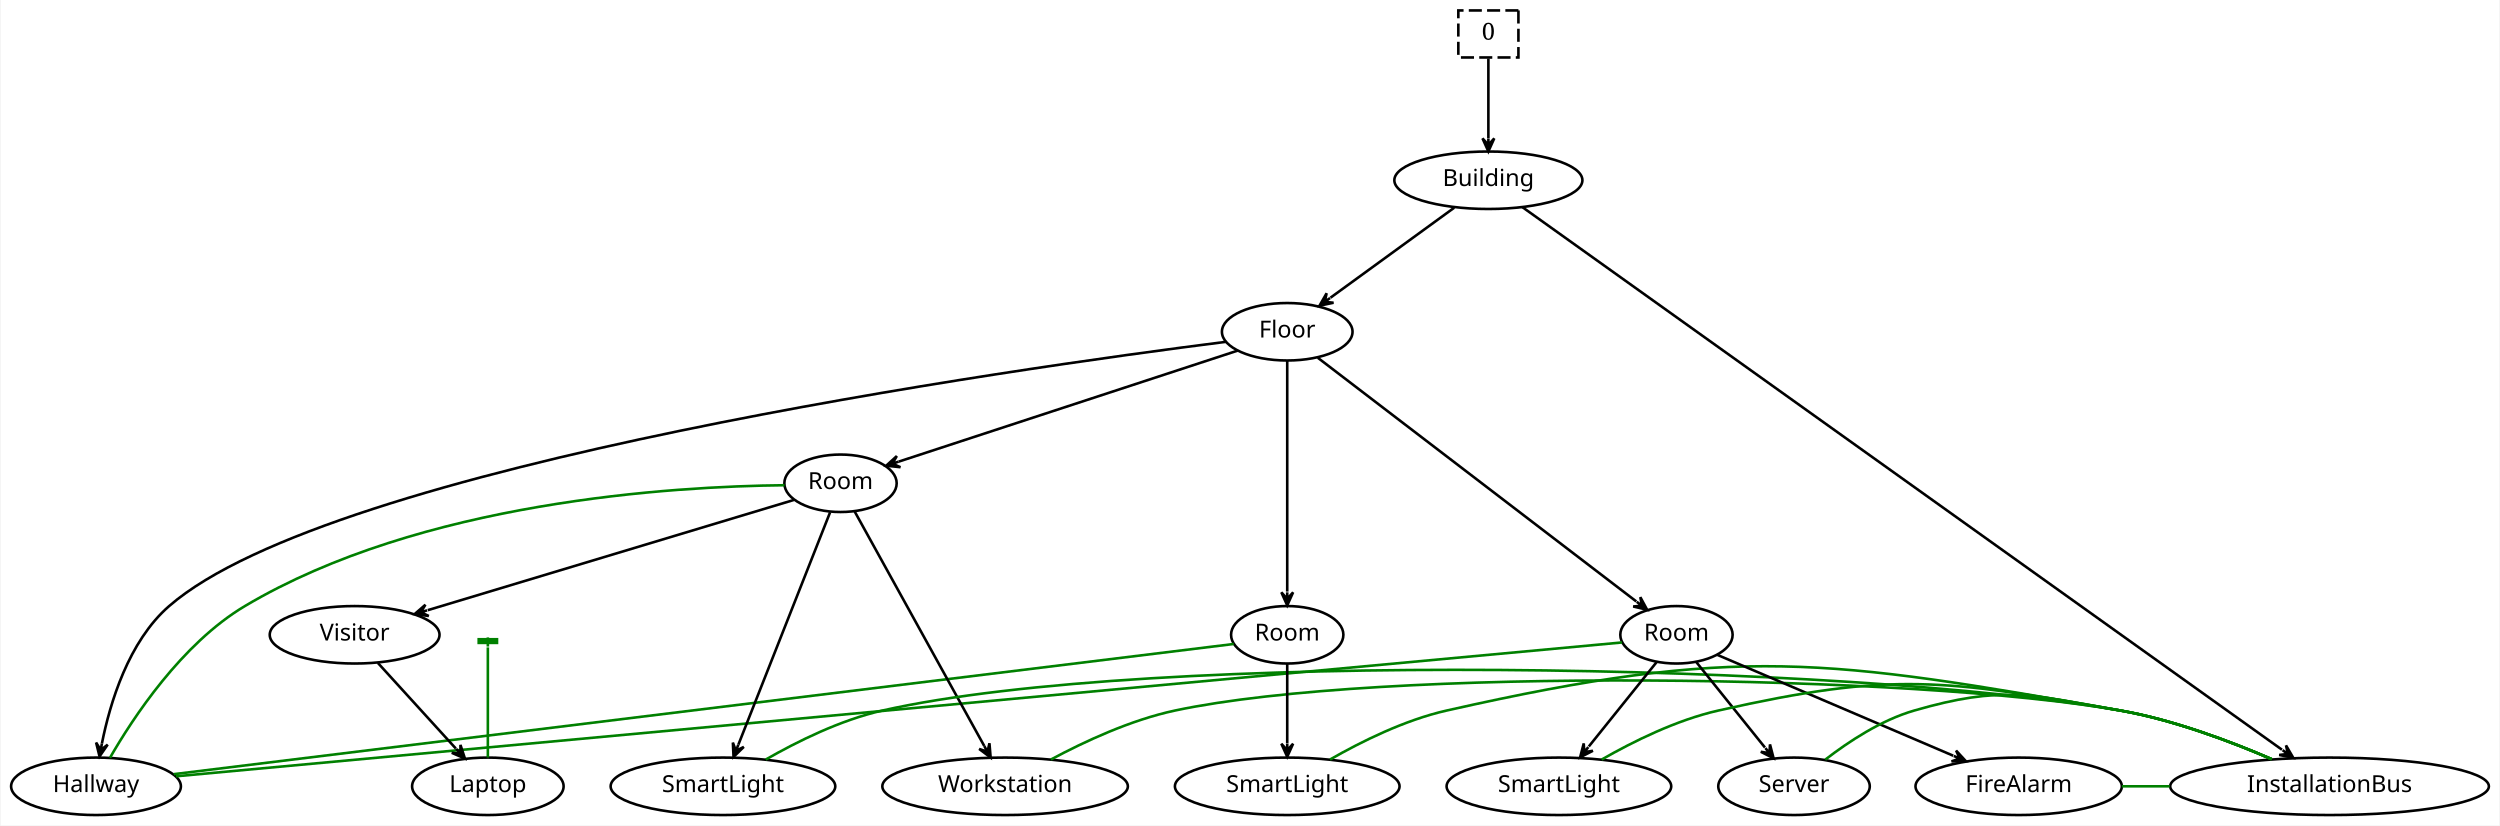
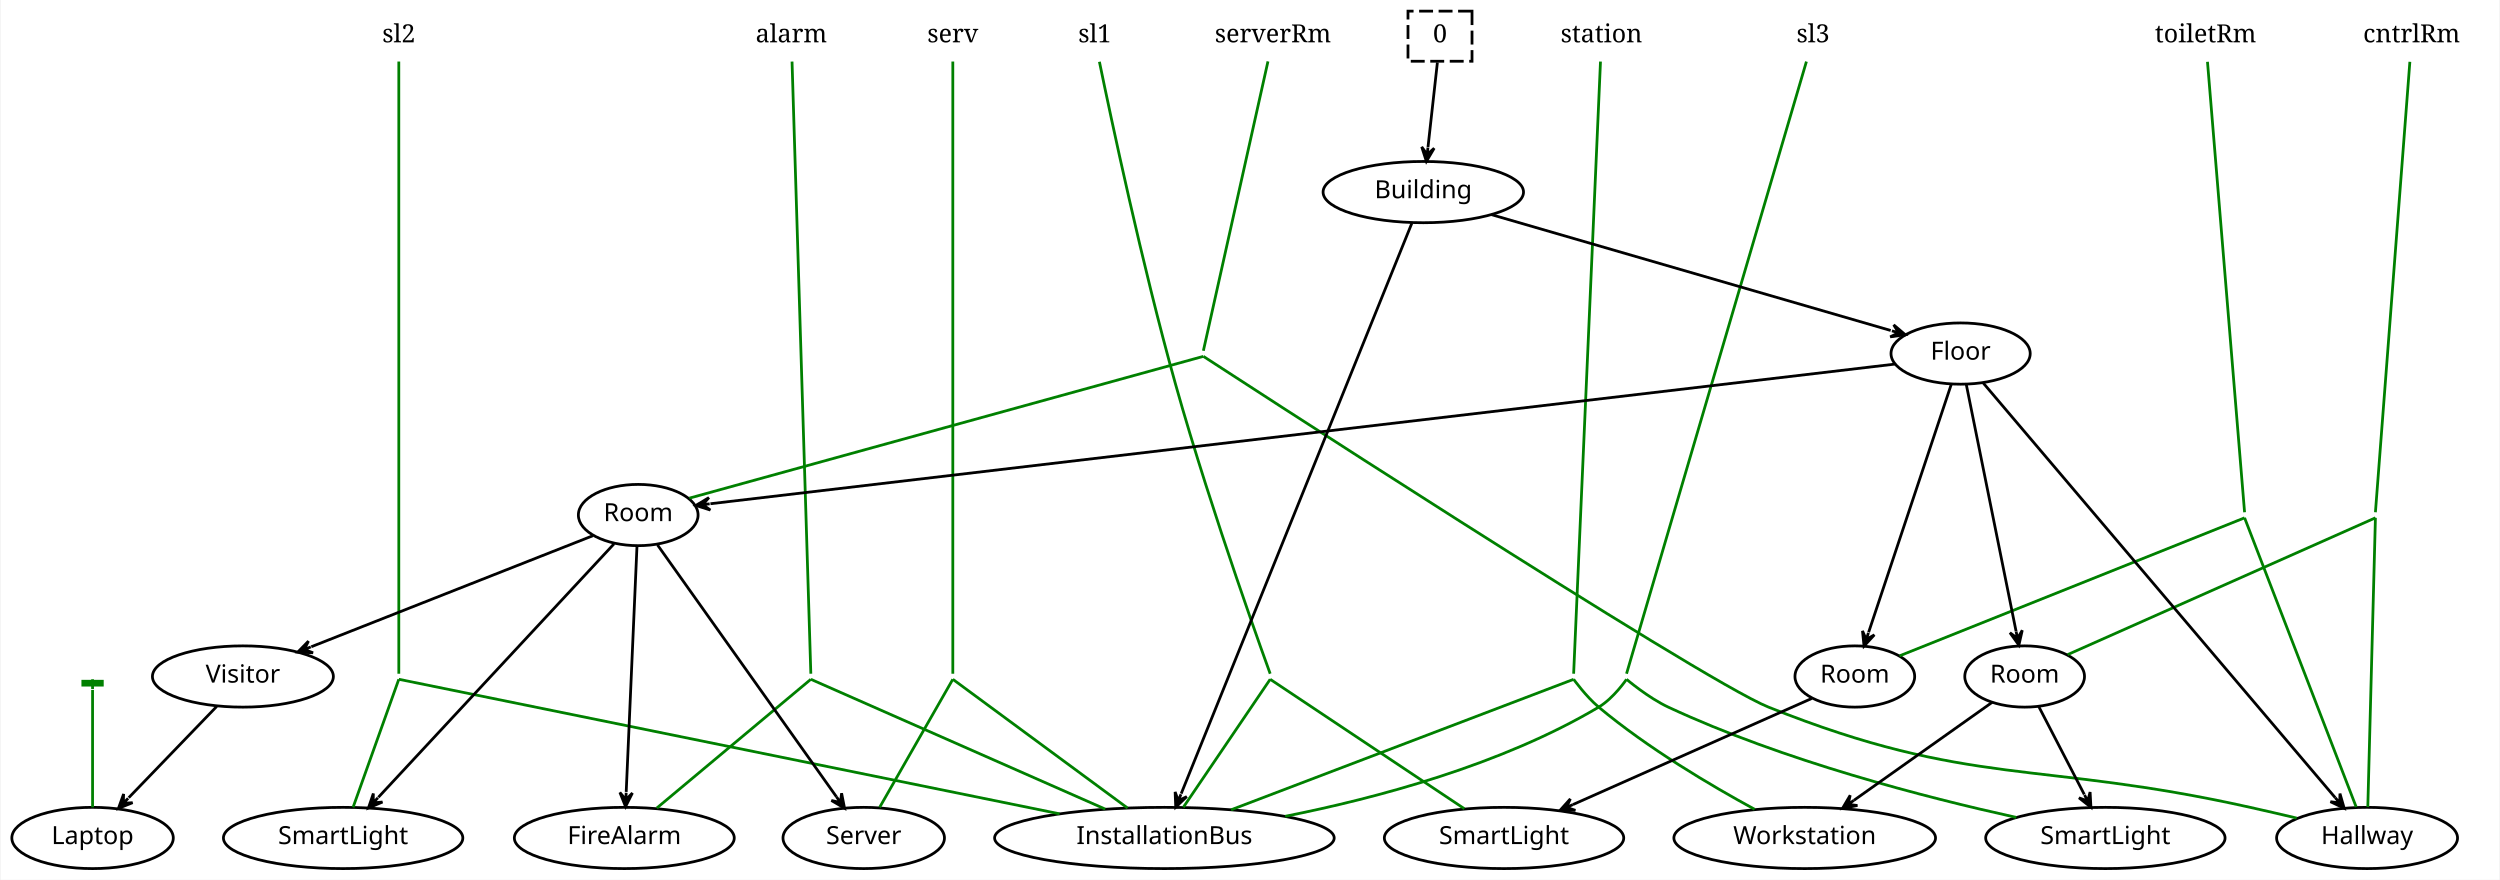
- <svg xmlns="http://www.w3.org/2000/svg" width="957pt" height="316pt" viewBox="0.00 0.00 956.50 316.00">
+ <svg xmlns="http://www.w3.org/2000/svg" width="898pt" height="316pt" viewBox="0.00 0.00 897.50 316.00">
  <g id="graph0" class="graph" transform="scale(1 1) rotate(0) translate(4 312)">
-     <polygon fill="white" stroke="none" points="-4,4 -4,-312 952.5,-312 952.5,4 -4,4" />
+     <polygon fill="white" stroke="none" points="-4,4 -4,-312 893.5,-312 893.5,4 -4,4" />
    <g id="node1" class="node">
-       <polygon fill="none" stroke="black" stroke-dasharray="5,2" points="577,-308 554,-308 554,-290 577,-290 577,-308" />
-       <text text-anchor="middle" x="565.5" y="-296.8" font-family="serif" font-size="9.00">0</text>
+       <polygon fill="none" stroke="black" stroke-dasharray="5,2" points="524.5,-308 501.5,-308 501.5,-290 524.5,-290 524.5,-308" />
+       <text text-anchor="middle" x="513" y="-296.8" font-family="serif" font-size="9.00">0</text>
    </g>
    <g id="v0_Building" class="node">
-       <ellipse fill="none" stroke="black" cx="565.5" cy="-243" rx="36" ry="11" />
-       <text text-anchor="middle" x="565.5" y="-240.8" font-family="sans-serif" font-size="9.00">Building</text>
+       <ellipse fill="none" stroke="black" cx="507" cy="-243" rx="36" ry="11" />
+       <text text-anchor="middle" x="507" y="-240.8" font-family="sans-serif" font-size="9.00">Building</text>
    </g>
    <g id="edge1" class="edge">
-       <path fill="none" stroke="black" d="M565.5,-289.562C565.5,-281.453 565.5,-269.014 565.5,-259.181" />
-       <polygon fill="black" stroke="black" points="565.5,-254.03 567.75,-259.03 565.5,-256.53 565.5,-259.03 565.5,-259.03 565.5,-259.03 565.5,-256.53 563.25,-259.03 565.5,-254.03 565.5,-254.03" />
-     </g>
-     <g id="node2" class="node" />
+       <path fill="none" stroke="black" d="M512.062,-289.562C511.161,-281.453 509.779,-269.014 508.687,-259.181" />
+       <polygon fill="black" stroke="black" points="508.114,-254.03 510.903,-258.751 508.391,-256.515 508.667,-259 508.667,-259 508.667,-259 508.391,-256.515 506.43,-259.248 508.114,-254.03 508.114,-254.03" />
+     </g>
+     <g id="node2" class="node">
+       <text text-anchor="middle" x="280" y="-296.8" font-family="serif" font-size="9.00">alarm</text>
+     </g>
+     <g id="node12" class="node" />
+     <g id="edge17" class="edge">
+       <path fill="none" stroke="green" d="M280.249,-289.885C281.496,-249.27 287,-70 287,-70" />
+     </g>
+     <g id="node3" class="node">
+       <text text-anchor="middle" x="862" y="-296.8" font-family="serif" font-size="9.00">cntrlRm</text>
+     </g>
+     <g id="node13" class="node" />
+     <g id="edge20" class="edge">
+       <path fill="none" stroke="green" d="M861.373,-289.801C858.776,-255.842 849,-128 849,-128" />
+     </g>
+     <g id="node4" class="node">
+       <text text-anchor="middle" x="338" y="-296.8" font-family="serif" font-size="9.00">serv</text>
+     </g>
+     <g id="node14" class="node" />
+     <g id="edge23" class="edge">
+       <path fill="none" stroke="green" d="M338,-289.885C338,-249.27 338,-70 338,-70" />
+     </g>
+     <g id="node5" class="node">
+       <text text-anchor="middle" x="453" y="-296.8" font-family="serif" font-size="9.00">serverRm</text>
+     </g>
+     <g id="node15" class="node" />
+     <g id="edge26" class="edge">
+       <path fill="none" stroke="green" d="M451.202,-289.945C445.47,-264.265 428,-186 428,-186" />
+     </g>
+     <g id="node6" class="node">
+       <text text-anchor="middle" x="389" y="-296.8" font-family="serif" font-size="9.00">sl1</text>
+     </g>
+     <g id="node16" class="node" />
+     <g id="edge29" class="edge">
+       <path fill="none" stroke="green" d="M390.659,-289.814C394.757,-269.867 405.905,-217.22 418,-174 431.105,-127.169 452,-70 452,-70" />
+     </g>
+     <g id="node7" class="node">
+       <text text-anchor="middle" x="139" y="-296.8" font-family="serif" font-size="9.00">sl2</text>
+     </g>
+     <g id="node17" class="node" />
+     <g id="edge32" class="edge">
+       <path fill="none" stroke="green" d="M139,-289.885C139,-249.27 139,-70 139,-70" />
+     </g>
+     <g id="node8" class="node">
+       <text text-anchor="middle" x="647" y="-296.8" font-family="serif" font-size="9.00">sl3</text>
+     </g>
+     <g id="node18" class="node" />
+     <g id="edge35" class="edge">
+       <path fill="none" stroke="green" d="M644.615,-289.885C632.68,-249.27 580,-70 580,-70" />
+     </g>
+     <g id="node9" class="node">
+       <text text-anchor="middle" x="571" y="-296.8" font-family="serif" font-size="9.00">station</text>
+     </g>
+     <g id="node19" class="node" />
+     <g id="edge38" class="edge">
+       <path fill="none" stroke="green" d="M570.644,-289.885C568.863,-249.27 561,-70 561,-70" />
+     </g>
+     <g id="node10" class="node">
+       <text text-anchor="middle" x="788" y="-296.8" font-family="serif" font-size="9.00">toiletRm</text>
+     </g>
+     <g id="node20" class="node" />
+     <g id="edge41" class="edge">
+       <path fill="none" stroke="green" d="M788.675,-289.801C791.472,-255.842 802,-128 802,-128" />
+     </g>
+     <g id="node11" class="node" />
    <g id="v5_Laptop" class="node">
-       <ellipse fill="none" stroke="black" cx="182.5" cy="-11" rx="29" ry="11" />
-       <text text-anchor="middle" x="182.5" y="-8.8" font-family="sans-serif" font-size="9.00">Laptop</text>
+       <ellipse fill="none" stroke="black" cx="29" cy="-11" rx="29" ry="11" />
+       <text text-anchor="middle" x="29" y="-8.8" font-family="sans-serif" font-size="9.00">Laptop</text>
+     </g>
+     <g id="edge16" class="edge">
+       <path fill="none" stroke="green" d="M29,-64.167C29,-55.586 29,-34.596 29,-22.012" />
+       <polygon fill="green" stroke="green" points="32.5,-67.3 25.5,-67.3 25.5,-65.9 32.5,-65.9 32.5,-67.3" />
+       <polyline fill="none" stroke="green" points="29,-68 29,-64.5 " />
+     </g>
+     <g id="v8_FireAlarm" class="node">
+       <ellipse fill="none" stroke="black" cx="220" cy="-11" rx="39.5" ry="11" />
+       <text text-anchor="middle" x="220" y="-8.8" font-family="sans-serif" font-size="9.00">FireAlarm</text>
+     </g>
+     <g id="edge18" class="edge">
+       <path fill="none" stroke="green" d="M287,-68C287,-68 250.866,-37.799 231.671,-21.755" />
+     </g>
+     <g id="v14_InstallationBus" class="node">
+       <ellipse fill="none" stroke="black" cx="414" cy="-11" rx="61" ry="11" />
+       <text text-anchor="middle" x="414" y="-8.8" font-family="sans-serif" font-size="9.00">InstallationBus</text>
    </g>
    <g id="edge19" class="edge">
-       <path fill="none" stroke="green" d="M182.5,-64.167C182.5,-55.586 182.5,-34.596 182.5,-22.012" />
-       <polygon fill="green" stroke="green" points="186,-67.3 179,-67.3 179,-65.9 186,-65.9 186,-67.3" />
-       <polyline fill="none" stroke="green" points="182.5,-68 182.5,-64.5 " />
+       <path fill="none" stroke="green" d="M287,-68C287,-68 356.589,-37.315 392.743,-21.373" />
+     </g>
+     <g id="v2_Hallway" class="node">
+       <ellipse fill="none" stroke="black" cx="846" cy="-11" rx="32.5" ry="11" />
+       <text text-anchor="middle" x="846" y="-8.8" font-family="sans-serif" font-size="9.00">Hallway</text>
+     </g>
+     <g id="edge21" class="edge">
+       <path fill="none" stroke="green" d="M849,-126C849,-126 847,-50.017 846.266,-22.117" />
+     </g>
+     <g id="v11_Room" class="node">
+       <ellipse fill="none" stroke="black" cx="723" cy="-69" rx="21.5" ry="11" />
+       <text text-anchor="middle" x="723" y="-66.8" font-family="sans-serif" font-size="9.00">Room</text>
+     </g>
+     <g id="edge22" class="edge">
+       <path fill="none" stroke="green" d="M849,-126C849,-126 772.096,-91.82 738.45,-76.867" />
+     </g>
+     <g id="v7_Server" class="node">
+       <ellipse fill="none" stroke="black" cx="306" cy="-11" rx="29" ry="11" />
+       <text text-anchor="middle" x="306" y="-8.8" font-family="sans-serif" font-size="9.00">Server</text>
+     </g>
+     <g id="edge24" class="edge">
+       <path fill="none" stroke="green" d="M338,-68C338,-68 320.925,-38.119 311.721,-22.012" />
+     </g>
+     <g id="edge25" class="edge">
+       <path fill="none" stroke="green" d="M338,-68C338,-68 378.987,-37.799 400.762,-21.755" />
+     </g>
+     <g id="edge27" class="edge">
+       <path fill="none" stroke="green" d="M428,-184C428,-184 606.35,-67.855 631,-58 703.924,-28.845 727.348,-39.097 804,-22 809.414,-20.793 815.207,-19.448 820.708,-18.145" />
+     </g>
+     <g id="v3_Room" class="node">
+       <ellipse fill="none" stroke="black" cx="225" cy="-127" rx="21.5" ry="11" />
+       <text text-anchor="middle" x="225" y="-124.8" font-family="sans-serif" font-size="9.00">Room</text>
+     </g>
+     <g id="edge28" class="edge">
+       <path fill="none" stroke="green" d="M428,-184C428,-184 293.343,-146.853 243.373,-133.068" />
+     </g>
+     <g id="v10_SmartLight" class="node">
+       <ellipse fill="none" stroke="black" cx="536" cy="-11" rx="43" ry="11" />
+       <text text-anchor="middle" x="536" y="-8.8" font-family="sans-serif" font-size="9.00">SmartLight</text>
+     </g>
+     <g id="edge30" class="edge">
+       <path fill="none" stroke="green" d="M452,-68C452,-68 497.785,-37.477 521.751,-21.5" />
+     </g>
+     <g id="edge31" class="edge">
+       <path fill="none" stroke="green" d="M452,-68C452,-68 431.724,-38.119 420.794,-22.012" />
+     </g>
+     <g id="v6_SmartLight" class="node">
+       <ellipse fill="none" stroke="black" cx="119" cy="-11" rx="43" ry="11" />
+       <text text-anchor="middle" x="119" y="-8.8" font-family="sans-serif" font-size="9.00">SmartLight</text>
+     </g>
+     <g id="edge33" class="edge">
+       <path fill="none" stroke="green" d="M139,-68C139,-68 128.328,-38.119 122.576,-22.012" />
+     </g>
+     <g id="edge34" class="edge">
+       <path fill="none" stroke="green" d="M139,-68C139,-68 301.023,-35.006 376.339,-19.669" />
+     </g>
+     <g id="v12_SmartLight" class="node">
+       <ellipse fill="none" stroke="black" cx="752" cy="-11" rx="43" ry="11" />
+       <text text-anchor="middle" x="752" y="-8.8" font-family="sans-serif" font-size="9.00">SmartLight</text>
+     </g>
+     <g id="edge36" class="edge">
+       <path fill="none" stroke="green" d="M580,-68C580,-68 587.739,-61.387 595,-58 636.312,-38.727 687.535,-25.539 720.002,-18.382" />
+     </g>
+     <g id="edge37" class="edge">
+       <path fill="none" stroke="green" d="M580,-68C580,-68 575.404,-61.21 570,-58 535.044,-37.232 490.054,-25.274 457.379,-18.785" />
+     </g>
+     <g id="v13_Workstation" class="node">
+       <ellipse fill="none" stroke="black" cx="644" cy="-11" rx="47" ry="11" />
+       <text text-anchor="middle" x="644" y="-8.8" font-family="sans-serif" font-size="9.00">Workstation</text>
+     </g>
+     <g id="edge39" class="edge">
+       <path fill="none" stroke="green" d="M561,-68C561,-68 565.415,-61.839 570,-58 587.629,-43.239 610.412,-29.79 626.013,-21.299" />
+     </g>
+     <g id="edge40" class="edge">
+       <path fill="none" stroke="green" d="M561,-68C561,-68 479.599,-36.99 437.945,-21.122" />
+     </g>
+     <g id="edge42" class="edge">
+       <path fill="none" stroke="green" d="M802,-126C802,-126 831.327,-50.017 842.095,-22.117" />
+     </g>
+     <g id="v9_Room" class="node">
+       <ellipse fill="none" stroke="black" cx="662" cy="-69" rx="21.5" ry="11" />
+       <text text-anchor="middle" x="662" y="-66.8" font-family="sans-serif" font-size="9.00">Room</text>
+     </g>
+     <g id="edge43" class="edge">
+       <path fill="none" stroke="green" d="M802,-126C802,-126 714.833,-91.133 678.06,-76.424" />
    </g>
    <g id="v1_Floor" class="node">
-       <ellipse fill="none" stroke="black" cx="488.5" cy="-185" rx="25" ry="11" />
-       <text text-anchor="middle" x="488.5" y="-182.8" font-family="sans-serif" font-size="9.00">Floor</text>
+       <ellipse fill="none" stroke="black" cx="700" cy="-185" rx="25" ry="11" />
+       <text text-anchor="middle" x="700" y="-182.8" font-family="sans-serif" font-size="9.00">Floor</text>
    </g>
    <g id="edge2" class="edge">
-       <path fill="none" stroke="black" d="M552.438,-232.5C539.373,-222.998 519.233,-208.351 505.055,-198.04" />
-       <polygon fill="black" stroke="black" points="500.861,-194.99 506.228,-196.111 502.883,-196.46 504.904,-197.93 504.904,-197.93 504.904,-197.93 502.883,-196.46 503.581,-199.75 500.861,-194.99 500.861,-194.99" />
-     </g>
-     <g id="v14_InstallationBus" class="node">
-       <ellipse fill="none" stroke="black" cx="887.5" cy="-11" rx="61" ry="11" />
-       <text text-anchor="middle" x="887.5" y="-8.8" font-family="sans-serif" font-size="9.00">InstallationBus</text>
+       <path fill="none" stroke="black" d="M531.444,-234.908C568.278,-224.22 637.654,-204.09 674.882,-193.288" />
+       <polygon fill="black" stroke="black" points="680.133,-191.764 675.958,-195.319 677.732,-192.461 675.331,-193.158 675.331,-193.158 675.331,-193.158 677.732,-192.461 674.704,-190.997 680.133,-191.764 680.133,-191.764" />
    </g>
    <g id="edge3" class="edge">
-       <path fill="none" stroke="black" d="M578.522,-232.699C628.862,-196.741 810.832,-66.763 869.285,-25.01" />
-       <polygon fill="black" stroke="black" points="873.598,-21.93 870.837,-26.667 871.564,-23.383 869.529,-24.836 869.529,-24.836 869.529,-24.836 871.564,-23.383 868.221,-23.005 873.598,-21.93 873.598,-21.93" />
-     </g>
-     <g id="v2_Hallway" class="node">
-       <ellipse fill="none" stroke="black" cx="32.5" cy="-11" rx="32.5" ry="11" />
-       <text text-anchor="middle" x="32.5" y="-8.8" font-family="sans-serif" font-size="9.00">Hallway</text>
+       <path fill="none" stroke="black" d="M502.884,-231.82C488.088,-195.229 437.553,-70.25 420.036,-26.929" />
+       <polygon fill="black" stroke="black" points="418.069,-22.062 422.029,-25.854 419.006,-24.38 419.943,-26.697 419.943,-26.697 419.943,-26.697 419.006,-24.38 417.857,-27.541 418.069,-22.062 418.069,-22.062" />
    </g>
    <g id="edge4" class="edge">
-       <path fill="none" stroke="black" d="M464.982,-181.145C384.675,-170.973 122.821,-134.188 60.5,-80 44.919,-66.453 37.85,-42.885 34.756,-27.363" />
-       <polygon fill="black" stroke="black" points="33.853,-22.434 36.967,-26.947 34.303,-24.893 34.754,-27.352 34.754,-27.352 34.754,-27.352 34.303,-24.893 32.541,-27.758 33.853,-22.434 33.853,-22.434" />
-     </g>
-     <g id="v3_Room" class="node">
-       <ellipse fill="none" stroke="black" cx="317.5" cy="-127" rx="21.5" ry="11" />
-       <text text-anchor="middle" x="317.5" y="-124.8" font-family="sans-serif" font-size="9.00">Room</text>
+       <path fill="none" stroke="black" d="M708.058,-174.508C732.529,-145.678 806.049,-59.066 834.542,-25.498" />
+       <polygon fill="black" stroke="black" points="837.787,-21.675 836.267,-26.943 836.17,-23.581 834.552,-25.487 834.552,-25.487 834.552,-25.487 836.17,-23.581 832.836,-24.031 837.787,-21.675 837.787,-21.675" />
    </g>
    <g id="edge5" class="edge">
-       <path fill="none" stroke="black" d="M469.547,-177.793C437.72,-167.37 373.7,-146.405 339.776,-135.295" />
-       <polygon fill="black" stroke="black" points="334.996,-133.73 340.448,-133.148 337.372,-134.508 339.748,-135.286 339.748,-135.286 339.748,-135.286 337.372,-134.508 339.048,-137.424 334.996,-133.73 334.996,-133.73" />
-     </g>
-     <g id="v8_Room" class="node">
-       <ellipse fill="none" stroke="black" cx="488.5" cy="-69" rx="21.5" ry="11" />
-       <text text-anchor="middle" x="488.5" y="-66.8" font-family="sans-serif" font-size="9.00">Room</text>
+       <path fill="none" stroke="black" d="M676.445,-181.223C596.305,-171.775 334.566,-140.917 250.938,-131.058" />
+       <polygon fill="black" stroke="black" points="245.691,-130.439 250.92,-128.79 248.174,-130.732 250.657,-131.025 250.657,-131.025 250.657,-131.025 248.174,-130.732 250.393,-133.259 245.691,-130.439 245.691,-130.439" />
    </g>
    <g id="edge6" class="edge">
-       <path fill="none" stroke="black" d="M488.5,-173.883C488.5,-153.906 488.5,-109.276 488.5,-85.54" />
-       <polygon fill="black" stroke="black" points="488.5,-80.258 490.75,-85.258 488.5,-82.758 488.5,-85.258 488.5,-85.258 488.5,-85.258 488.5,-82.758 486.25,-85.258 488.5,-80.258 488.5,-80.258" />
-     </g>
-     <g id="v10_Room" class="node">
-       <ellipse fill="none" stroke="black" cx="637.5" cy="-69" rx="21.5" ry="11" />
-       <text text-anchor="middle" x="637.5" y="-66.8" font-family="sans-serif" font-size="9.00">Room</text>
+       <path fill="none" stroke="black" d="M696.628,-173.883C689.907,-153.72 674.815,-108.445 666.961,-84.884" />
+       <polygon fill="black" stroke="black" points="665.31,-79.931 669.026,-83.963 666.101,-82.303 666.892,-84.675 666.892,-84.675 666.892,-84.675 666.101,-82.303 664.757,-85.386 665.31,-79.931 665.31,-79.931" />
    </g>
    <g id="edge7" class="edge">
-       <path fill="none" stroke="black" d="M500.192,-175.055C526.87,-154.643 592.232,-104.634 622.126,-81.763" />
-       <polygon fill="black" stroke="black" points="626.27,-78.592 623.666,-83.417 624.285,-80.111 622.299,-81.63 622.299,-81.63 622.299,-81.63 624.285,-80.111 620.932,-79.843 626.27,-78.592 626.27,-78.592" />
-     </g>
-     <g id="edge16" class="edge">
-       <path fill="none" stroke="green" d="M37.849,-21.922C46.551,-37.039 65.265,-65.6 89.5,-80 157.021,-120.119 253.553,-125.829 296.037,-126.257" />
-     </g>
-     <g id="edge17" class="edge">
-       <path fill="none" stroke="green" d="M62.275,-15.656C148.209,-26.21 395.148,-56.536 468.021,-65.485" />
-     </g>
-     <g id="edge18" class="edge">
-       <path fill="none" stroke="green" d="M63.134,-14.835C170.279,-24.753 526.602,-57.735 616.675,-66.072" />
+       <path fill="none" stroke="black" d="M702.041,-173.883C706.089,-153.822 715.152,-108.899 719.925,-85.241" />
+       <polygon fill="black" stroke="black" points="720.93,-80.258 722.147,-85.604 720.436,-82.709 719.941,-85.159 719.941,-85.159 719.941,-85.159 720.436,-82.709 717.736,-84.714 720.93,-80.258 720.93,-80.258" />
    </g>
    <g id="v4_Visitor" class="node">
-       <ellipse fill="none" stroke="black" cx="131.5" cy="-69" rx="32.5" ry="11" />
-       <text text-anchor="middle" x="131.5" y="-66.8" font-family="sans-serif" font-size="9.00">Visitor</text>
+       <ellipse fill="none" stroke="black" cx="83" cy="-69" rx="32.5" ry="11" />
+       <text text-anchor="middle" x="83" y="-66.8" font-family="sans-serif" font-size="9.00">Visitor</text>
    </g>
    <g id="edge8" class="edge">
-       <path fill="none" stroke="black" d="M299.666,-120.63C267.207,-110.858 198.264,-90.101 159.489,-78.427" />
-       <polygon fill="black" stroke="black" points="154.454,-76.911 159.891,-76.198 156.848,-77.632 159.242,-78.353 159.242,-78.353 159.242,-78.353 156.848,-77.632 158.593,-80.507 154.454,-76.911 154.454,-76.911" />
-     </g>
-     <g id="v6_SmartLight" class="node">
-       <ellipse fill="none" stroke="black" cx="272.5" cy="-11" rx="43" ry="11" />
-       <text text-anchor="middle" x="272.5" y="-8.8" font-family="sans-serif" font-size="9.00">SmartLight</text>
+       <path fill="none" stroke="black" d="M208.711,-119.576C183.919,-109.799 136.546,-91.117 107.563,-79.687" />
+       <polygon fill="black" stroke="black" points="102.726,-77.779 108.203,-77.52 105.052,-78.696 107.377,-79.614 107.377,-79.614 107.377,-79.614 105.052,-78.696 106.552,-81.707 102.726,-77.779 102.726,-77.779" />
    </g>
    <g id="edge9" class="edge">
-       <path fill="none" stroke="black" d="M313.507,-115.883C305.554,-95.737 287.706,-50.521 278.399,-26.944" />
-       <polygon fill="black" stroke="black" points="276.549,-22.258 280.478,-26.083 277.467,-24.583 278.385,-26.909 278.385,-26.909 278.385,-26.909 277.467,-24.583 276.292,-27.735 276.549,-22.258 276.549,-22.258" />
-     </g>
-     <g id="v7_Workstation" class="node">
-       <ellipse fill="none" stroke="black" cx="380.5" cy="-11" rx="47" ry="11" />
-       <text text-anchor="middle" x="380.5" y="-8.8" font-family="sans-serif" font-size="9.00">Workstation</text>
+       <path fill="none" stroke="black" d="M216.326,-116.671C197.629,-96.563 153.465,-49.066 131.648,-25.602" />
+       <polygon fill="black" stroke="black" points="128.095,-21.781 133.147,-23.911 129.797,-23.612 131.5,-25.443 131.5,-25.443 131.5,-25.443 129.797,-23.612 129.852,-26.975 128.095,-21.781 128.095,-21.781" />
    </g>
    <g id="edge10" class="edge">
-       <path fill="none" stroke="black" d="M322.871,-116.28C333.974,-96.19 359.5,-49.999 372.531,-26.42" />
-       <polygon fill="black" stroke="black" points="374.963,-22.02 374.513,-27.485 373.753,-24.208 372.544,-26.396 372.544,-26.396 372.544,-26.396 373.753,-24.208 370.575,-25.308 374.963,-22.02 374.963,-22.02" />
+       <path fill="none" stroke="black" d="M231.906,-116.28C246.313,-96.005 279.607,-49.146 296.213,-25.774" />
+       <polygon fill="black" stroke="black" points="299.111,-21.695 298.05,-27.074 297.663,-23.733 296.215,-25.771 296.215,-25.771 296.215,-25.771 297.663,-23.733 294.381,-24.468 299.111,-21.695 299.111,-21.695" />
    </g>
    <g id="edge11" class="edge">
-       <path fill="none" stroke="black" d="M140.384,-58.245C148.647,-49.172 161.035,-35.57 170.238,-25.464" />
-       <polygon fill="black" stroke="black" points="173.718,-21.643 172.015,-26.854 172.035,-23.491 170.352,-25.339 170.352,-25.339 170.352,-25.339 172.035,-23.491 168.688,-23.824 173.718,-21.643 173.718,-21.643" />
-     </g>
-     <g id="edge20" class="edge">
-       <path fill="none" stroke="green" d="M288.859,-21.241C300.744,-28.053 317.486,-36.387 333.5,-40 436.251,-63.181 703.755,-58.224 807.5,-40 827.725,-36.447 849.572,-28.203 865.317,-21.409" />
-     </g>
-     <g id="edge21" class="edge">
-       <path fill="none" stroke="green" d="M398.021,-21.247C410.726,-28.061 428.58,-36.397 445.5,-40 524.18,-56.756 728.269,-53.918 807.5,-40 827.725,-36.447 849.572,-28.203 865.317,-21.409" />
-     </g>
-     <g id="v9_SmartLight" class="node">
-       <ellipse fill="none" stroke="black" cx="488.5" cy="-11" rx="43" ry="11" />
-       <text text-anchor="middle" x="488.5" y="-8.8" font-family="sans-serif" font-size="9.00">SmartLight</text>
+       <path fill="none" stroke="black" d="M224.556,-115.883C223.68,-95.906 221.723,-51.276 220.682,-27.54" />
+       <polygon fill="black" stroke="black" points="220.45,-22.258 222.917,-27.154 220.559,-24.756 220.669,-27.253 220.669,-27.253 220.669,-27.253 220.559,-24.756 218.421,-27.352 220.45,-22.258 220.45,-22.258" />
    </g>
    <g id="edge12" class="edge">
-       <path fill="none" stroke="black" d="M488.5,-57.988C488.5,-49.494 488.5,-37.17 488.5,-27.417" />
-       <polygon fill="black" stroke="black" points="488.5,-22.304 490.75,-27.304 488.5,-24.804 488.5,-27.304 488.5,-27.304 488.5,-27.304 488.5,-24.804 486.25,-27.304 488.5,-22.304 488.5,-22.304" />
-     </g>
-     <g id="edge22" class="edge">
-       <path fill="none" stroke="green" d="M504.859,-21.241C516.744,-28.053 533.486,-36.387 549.5,-40 661.355,-65.235 694.562,-59.838 807.5,-40 827.725,-36.447 849.572,-28.203 865.317,-21.409" />
-     </g>
-     <g id="v11_SmartLight" class="node">
-       <ellipse fill="none" stroke="black" cx="592.5" cy="-11" rx="43" ry="11" />
-       <text text-anchor="middle" x="592.5" y="-8.8" font-family="sans-serif" font-size="9.00">SmartLight</text>
+       <path fill="none" stroke="black" d="M73.594,-58.245C64.844,-49.172 51.728,-35.57 41.983,-25.464" />
+       <polygon fill="black" stroke="black" points="38.298,-21.643 43.389,-23.68 40.034,-23.442 41.769,-25.242 41.769,-25.242 41.769,-25.242 40.034,-23.442 40.149,-26.804 38.298,-21.643 38.298,-21.643" />
    </g>
    <g id="edge13" class="edge">
-       <path fill="none" stroke="black" d="M629.866,-58.5C622.757,-49.654 612.065,-36.347 603.937,-26.232" />
-       <polygon fill="black" stroke="black" points="600.628,-22.115 605.514,-24.603 602.194,-24.064 603.76,-26.012 603.76,-26.012 603.76,-26.012 602.194,-24.064 602.006,-27.422 600.628,-22.115 600.628,-22.115" />
-     </g>
-     <g id="v12_Server" class="node">
-       <ellipse fill="none" stroke="black" cx="682.5" cy="-11" rx="29" ry="11" />
-       <text text-anchor="middle" x="682.5" y="-8.8" font-family="sans-serif" font-size="9.00">Server</text>
+       <path fill="none" stroke="black" d="M646.55,-61.133C625.145,-51.62 586.232,-34.325 560.751,-23" />
+       <polygon fill="black" stroke="black" points="556.157,-20.959 561.64,-20.933 558.441,-21.974 560.726,-22.989 560.726,-22.989 560.726,-22.989 558.441,-21.974 559.812,-25.045 556.157,-20.959 556.157,-20.959" />
    </g>
    <g id="edge14" class="edge">
-       <path fill="none" stroke="black" d="M645.134,-58.5C652.33,-49.544 663.2,-36.018 671.363,-25.859" />
-       <polygon fill="black" stroke="black" points="674.678,-21.735 673.3,-27.041 673.112,-23.683 671.546,-25.632 671.546,-25.632 671.546,-25.632 673.112,-23.683 669.792,-24.223 674.678,-21.735 674.678,-21.735" />
-     </g>
-     <g id="v13_FireAlarm" class="node">
-       <ellipse fill="none" stroke="black" cx="768.5" cy="-11" rx="39.5" ry="11" />
-       <text text-anchor="middle" x="768.5" y="-8.8" font-family="sans-serif" font-size="9.00">FireAlarm</text>
+       <path fill="none" stroke="black" d="M728.051,-58.245C732.57,-49.52 739.256,-36.608 744.417,-26.643" />
+       <polygon fill="black" stroke="black" points="746.811,-22.02 746.51,-27.494 745.662,-24.24 744.512,-26.46 744.512,-26.46 744.512,-26.46 745.662,-24.24 742.514,-25.425 746.811,-22.02 746.811,-22.02" />
    </g>
    <g id="edge15" class="edge">
-       <path fill="none" stroke="black" d="M653.042,-61.356C675.373,-51.81 716.778,-34.11 743.46,-22.704" />
-       <polygon fill="black" stroke="black" points="748.262,-20.651 744.549,-24.686 745.964,-21.634 743.665,-22.617 743.665,-22.617 743.665,-22.617 745.964,-21.634 742.78,-20.548 748.262,-20.651 748.262,-20.651" />
-     </g>
-     <g id="edge23" class="edge">
-       <path fill="none" stroke="green" d="M608.859,-21.241C620.744,-28.053 637.486,-36.387 653.5,-40 720.266,-55.063 740.088,-51.842 807.5,-40 827.725,-36.447 849.572,-28.203 865.317,-21.409" />
-     </g>
-     <g id="edge24" class="edge">
-       <path fill="none" stroke="green" d="M694.454,-21.207C703.235,-28.002 715.802,-36.332 728.5,-40 762.232,-49.745 772.918,-46.075 807.5,-40 827.725,-36.447 849.572,-28.203 865.317,-21.409" />
-     </g>
-     <g id="edge25" class="edge">
-       <path fill="none" stroke="green" d="M808.012,-11C814.118,-11 820.225,-11 826.331,-11" />
+       <path fill="none" stroke="black" d="M711.343,-59.737C698.24,-50.449 676.819,-35.264 661.659,-24.518" />
+       <polygon fill="black" stroke="black" points="657.561,-21.613 662.941,-22.669 659.6,-23.059 661.64,-24.504 661.64,-24.504 661.64,-24.504 659.6,-23.059 660.339,-26.34 657.561,-21.613 657.561,-21.613" />
    </g>
  </g>
</svg>
